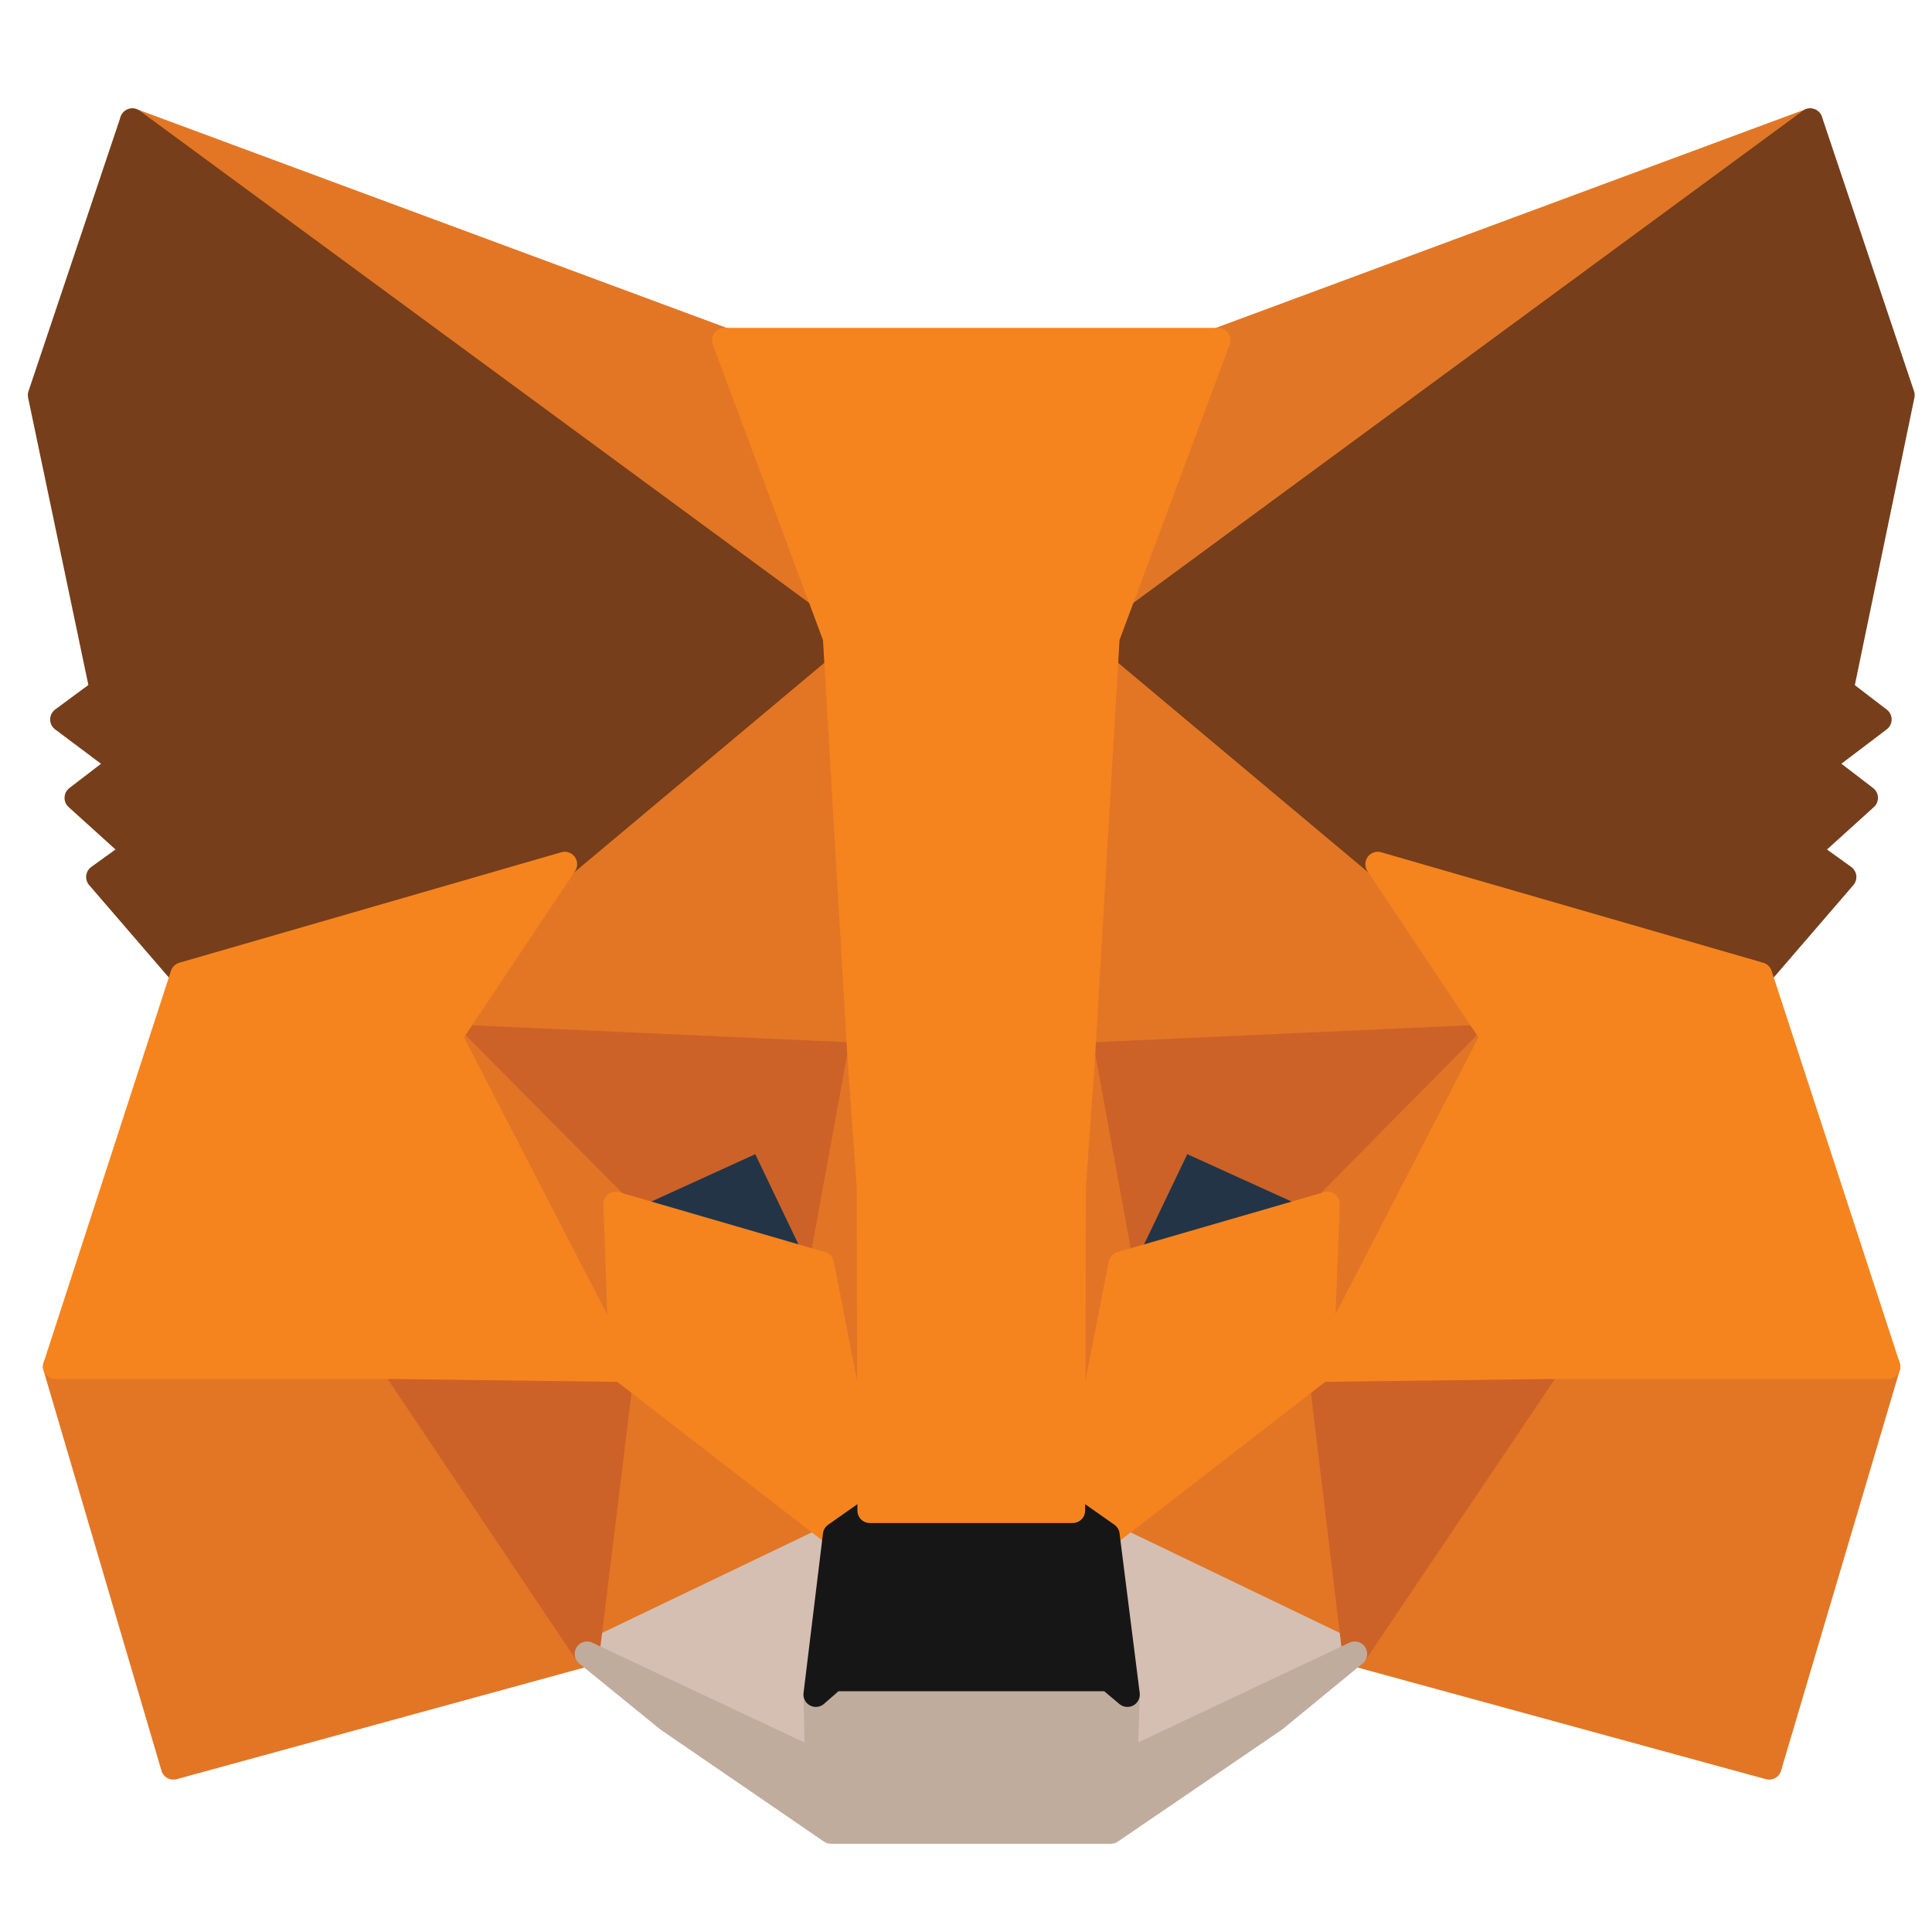
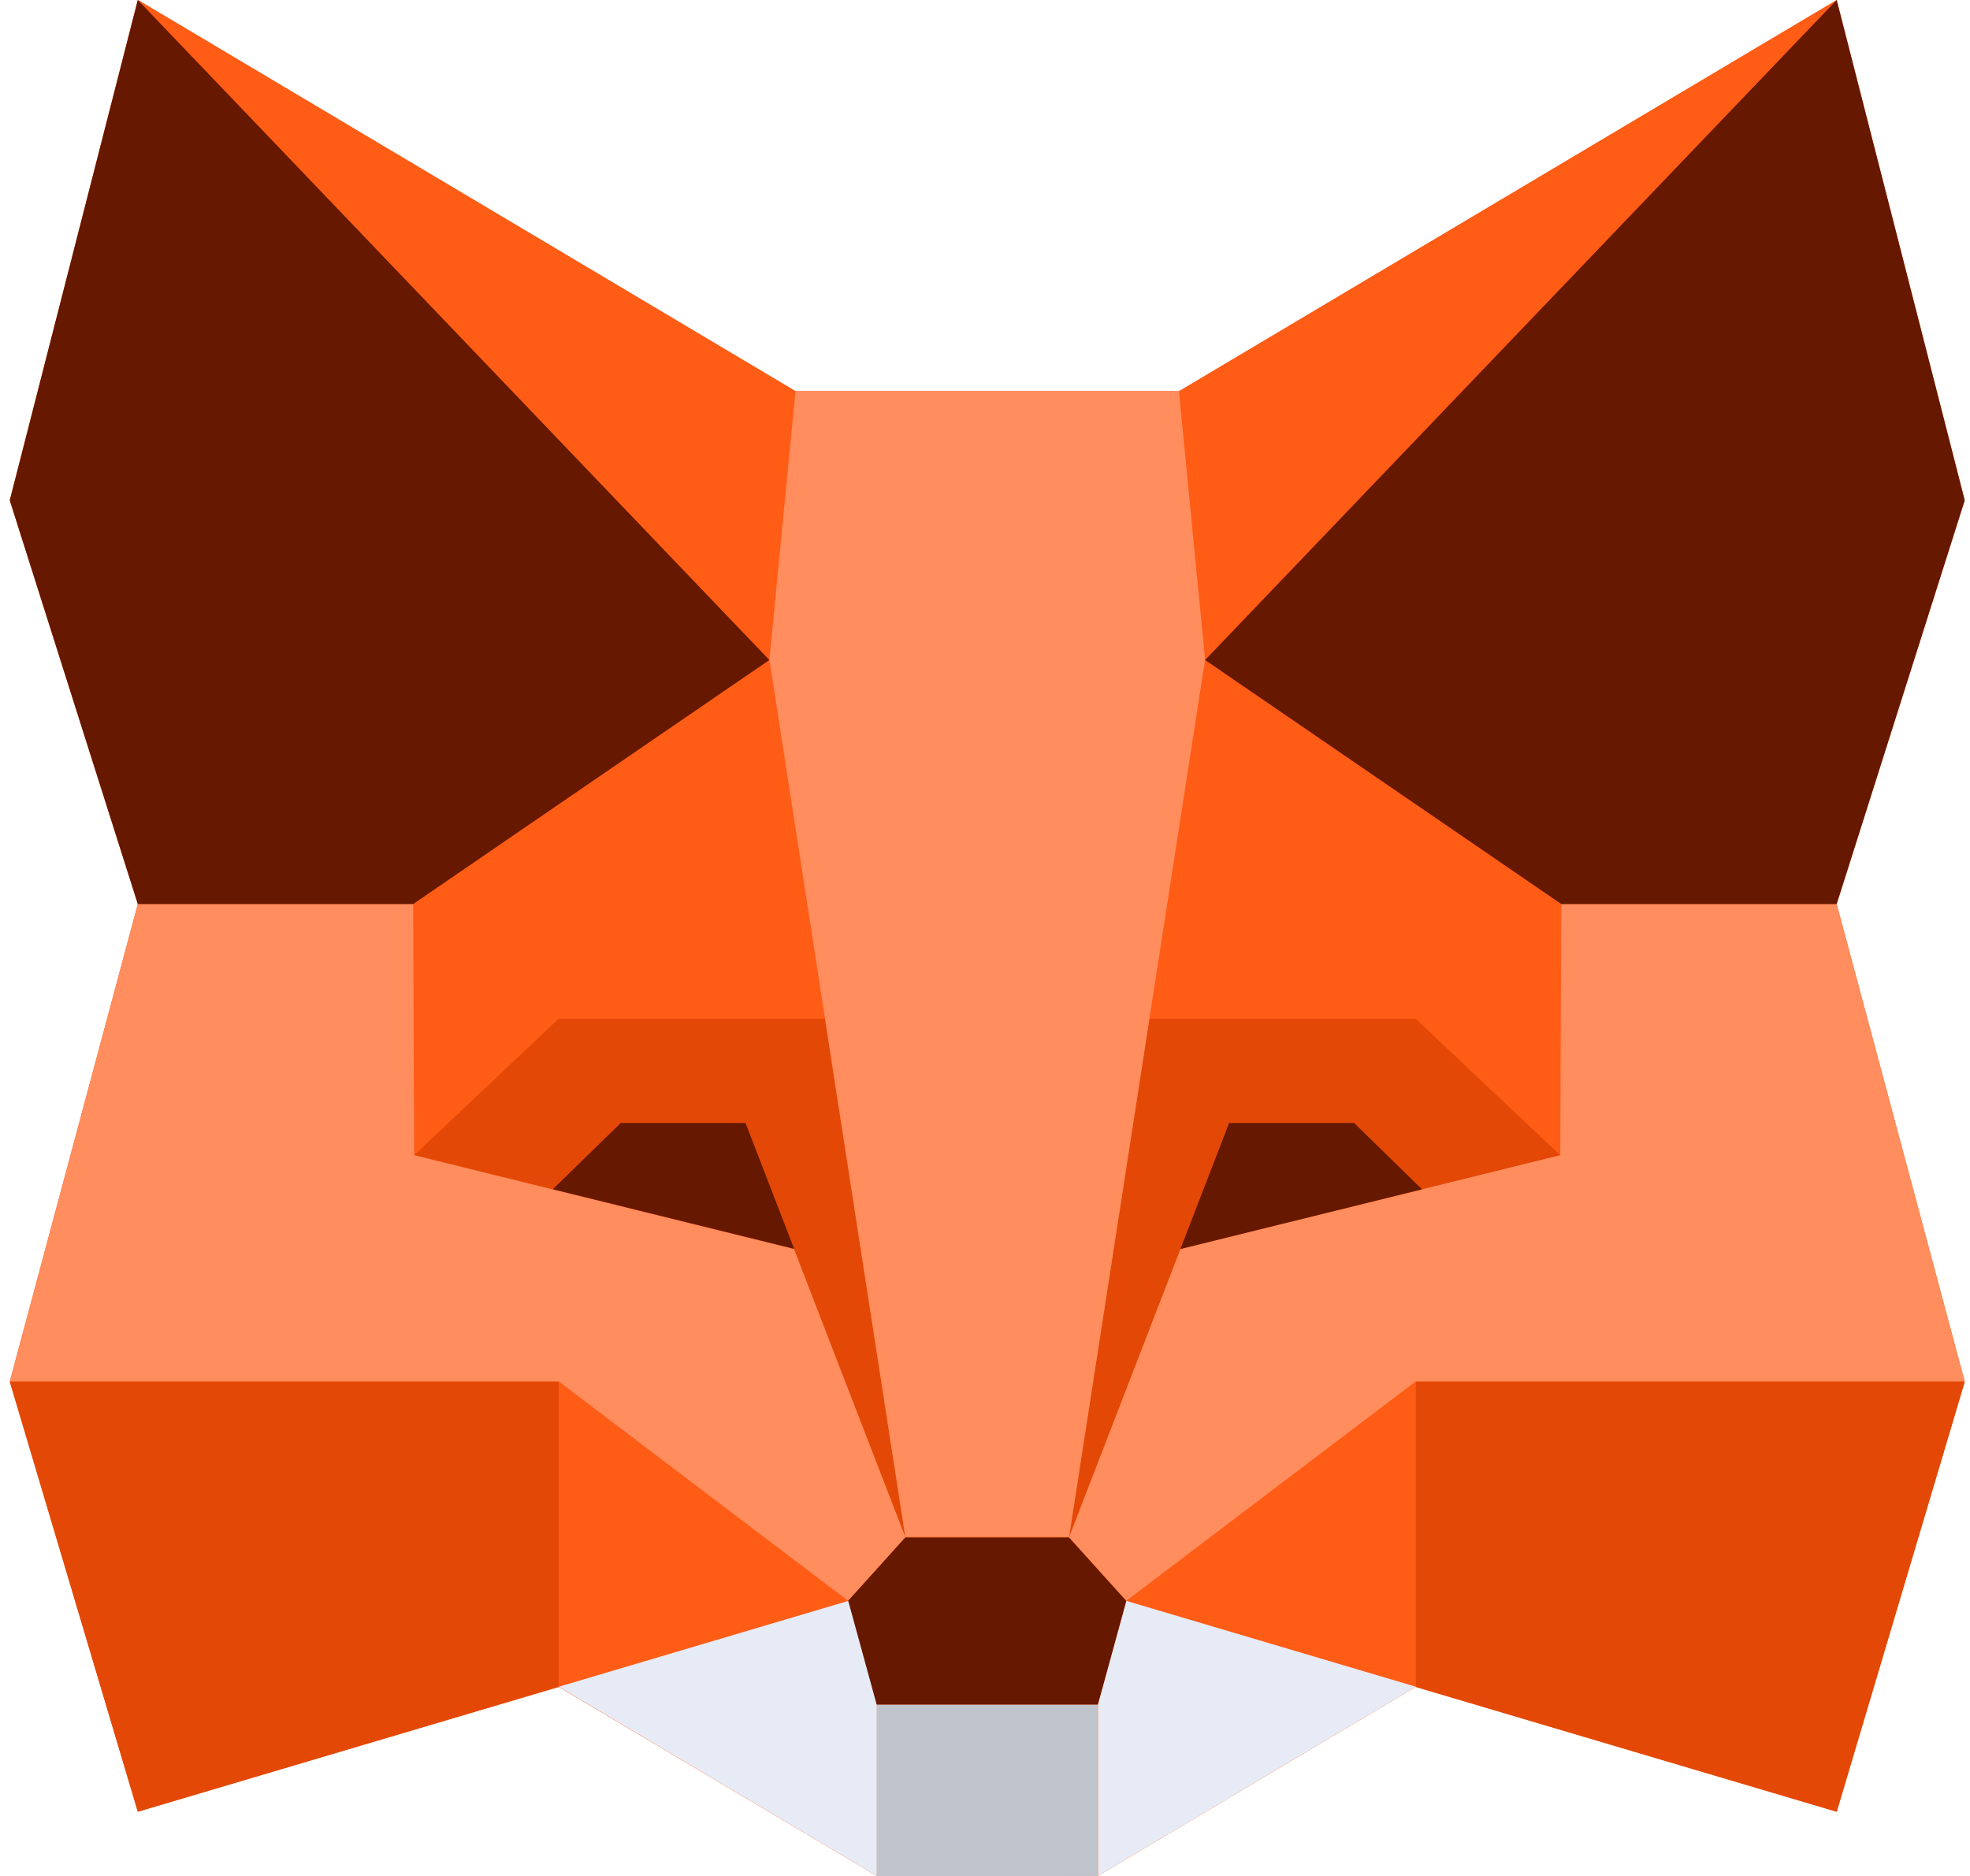
- <svg xmlns="http://www.w3.org/2000/svg" width="96" height="96" fill="none">
-   <path fill="#E17726" stroke="#E17726" stroke-linecap="round" stroke-linejoin="round" stroke-width="1.232" d="M89.947 6 53.803 32.563l6.721-15.655L89.947 6Z" />
-   <path fill="#E27625" stroke="#E27625" stroke-linecap="round" stroke-linejoin="round" stroke-width="1.232" d="m6.576 6 35.822 26.81L36 16.908 6.576 6ZM76.933 67.59 67.316 82.18l20.593 5.632 5.899-19.905-16.875-.319ZM2.75 67.908l5.864 19.904 20.556-5.63-9.58-14.593-16.84.32Z" />
-   <path fill="#E27625" stroke="#E27625" stroke-linecap="round" stroke-linejoin="round" stroke-width="1.232" d="m28.062 42.94-5.72 8.57 20.378.921-.68-21.781-13.978 12.29ZM68.46 42.94 54.267 30.402l-.465 22.03 20.378-.922-5.72-8.57ZM29.17 82.181l12.334-5.914-10.618-8.217-1.716 14.131ZM55.018 76.267l12.298 5.914-1.68-14.131-10.618 8.217Z" />
-   <path fill="#D5BFB2" stroke="#D5BFB2" stroke-linecap="round" stroke-linejoin="round" stroke-width="1.232" d="m67.317 82.181-12.299-5.914L56.02 84.2l-.107 3.365 11.405-5.384ZM29.17 82.181l11.44 5.384-.07-3.365.965-7.933L29.17 82.18Z" />
-   <path fill="#233447" stroke="#233447" stroke-linecap="round" stroke-linejoin="round" stroke-width="1.232" d="m40.825 62.808-10.224-2.975 7.221-3.293 3.003 6.268ZM55.697 62.808 58.7 56.54l7.258 3.293-10.26 2.975Z" />
-   <path fill="#CC6228" stroke="#CC6228" stroke-linecap="round" stroke-linejoin="round" stroke-width="1.232" d="m29.17 82.181 1.788-14.591-11.368.318 9.58 14.273ZM65.565 67.59l1.752 14.591 9.616-14.273-11.368-.319ZM74.18 51.51l-20.377.921 1.895 10.377L58.7 56.54l7.257 3.293 8.223-8.322ZM30.6 59.833l7.222-3.293 3.003 6.268 1.895-10.377-20.378-.92 8.259 8.322Z" />
-   <path fill="#E27525" stroke="#E27525" stroke-linecap="round" stroke-linejoin="round" stroke-width="1.232" d="m22.342 51.51 8.545 16.54-.286-8.217-8.259-8.322ZM65.958 59.833l-.322 8.217 8.545-16.54-8.223 8.323ZM42.72 52.431l-1.895 10.377 2.396 12.255.536-16.15-1.037-6.482ZM53.803 52.431l-1.001 6.446.5 16.186 2.396-12.255-1.895-10.377Z" />
-   <path fill="#F5841F" stroke="#F5841F" stroke-linecap="round" stroke-linejoin="round" stroke-width="1.232" d="m55.698 62.808-2.395 12.255 1.716 1.204 10.617-8.217.322-8.217-10.26 2.975ZM30.6 59.833l.287 8.217 10.618 8.217 1.716-1.204-2.396-12.255-10.224-2.975Z" />
-   <path fill="#C0AC9D" stroke="#C0AC9D" stroke-linecap="round" stroke-linejoin="round" stroke-width="1.232" d="m55.912 87.564.107-3.364-.93-.78H41.434l-.894.78.072 3.364-11.44-5.383 4.004 3.258L41.29 91h13.907l8.151-5.56 3.969-3.259-11.405 5.383Z" />
-   <path fill="#161616" stroke="#161616" stroke-linecap="round" stroke-linejoin="round" stroke-width="1.232" d="m55.019 76.267-1.717-1.205H43.221l-1.716 1.205-.966 7.933.894-.78H55.09l.93.78-1.002-7.933Z" />
-   <path fill="#763E1A" stroke="#763E1A" stroke-linecap="round" stroke-linejoin="round" stroke-width="1.232" d="m91.484 34.298 3.039-14.663L89.947 6 55.018 31.677 68.46 42.94l18.984 5.49 4.183-4.853-1.823-1.31 2.895-2.621-2.216-1.7 2.896-2.196-1.895-1.452ZM2 19.635l3.075 14.663-1.967 1.452 2.932 2.196-2.217 1.7 2.896 2.62-1.823 1.311 4.183 4.852 18.983-5.49 13.442-11.262L6.577 6 2 19.635Z" />
-   <path fill="#F5841F" stroke="#F5841F" stroke-linecap="round" stroke-linejoin="round" stroke-width="1.232" d="M87.444 48.43 68.46 42.94l5.72 8.57-8.544 16.54 11.297-.142h16.875L87.444 48.43ZM28.062 42.94 9.08 48.43 2.75 67.907h16.838l11.298.142-8.545-16.54 5.72-8.57ZM53.803 52.431l1.215-20.754 5.506-14.769H35.999l5.505 14.77L42.72 52.43l.465 6.517.035 16.115h10.082l.036-16.115.465-6.517Z" />
-   <path fill="#000" fill-opacity=".1" d="M-1105-620h2597v-2h-2597v2Zm2598 1V948h2V-619h-2Zm-1 1568h-2597v2h2597v-2Zm-2598-1V-619h-2V948h2Zm1 1c-.55 0-1-.448-1-1h-2c0 1.657 1.34 3 3 3v-2Zm2598-1c0 .552-.45 1-1 1v2c1.66 0 3-1.343 3-3h-2Zm-1-1568c.55 0 1 .448 1 1h2c0-1.657-1.34-3-3-3v2Zm-2597-2c-1.66 0-3 1.343-3 3h2c0-.552.45-1 1-1v-2Z" />
+ <svg xmlns="http://www.w3.org/2000/svg" width="126" height="120" viewBox="0 0 126 120" fill="none">
+   <path d="M117.474 115.892L90.541 107.908L70.229 119.995L56.059 119.989L35.735 107.908L8.814 115.892L0.625 88.372L8.814 57.829L0.625 32.005L8.814 0L50.881 25.019H75.407L117.474 0L125.663 32.005L117.474 57.829L125.663 88.372L117.474 115.892Z" fill="#FF5C16" />
+   <path d="M8.828 0L50.895 25.037L49.222 42.219L8.828 0Z" fill="#FF5C16" />
+   <path d="M35.75 88.383L54.259 102.419L35.75 107.908V88.383Z" fill="#FF5C16" />
+   <path d="M52.778 65.181L49.22 42.234L26.449 57.838L26.438 57.832V57.844L26.508 73.905L35.742 65.181H35.748H52.778Z" fill="#FF5C16" />
+   <path d="M117.481 0L75.414 25.037L77.081 42.219L117.481 0Z" fill="#FF5C16" />
+   <path d="M90.556 88.383L72.047 102.419L90.556 107.908V88.383Z" fill="#FF5C16" />
+   <path d="M99.865 57.844H99.871H99.865V57.832L99.86 57.838L77.089 42.234L73.531 65.181H90.561L99.801 73.905L99.865 57.844Z" fill="#FF5C16" />
+   <path d="M35.735 107.908L8.814 115.891L0.625 88.383H35.735V107.908Z" fill="#E34807" />
+   <path d="M52.76 65.172L57.902 98.345L50.776 79.9L26.484 73.901L35.724 65.172H52.754H52.76Z" fill="#E34807" />
+   <path d="M90.555 107.908L117.476 115.891L125.665 88.383H90.555V107.908Z" fill="#E34807" />
+   <path d="M73.517 65.172L68.375 98.345L75.502 79.9L99.793 73.901L90.547 65.172H73.517Z" fill="#E34807" />
+   <path d="M0.625 88.371L8.814 57.828H26.425L26.49 73.895L50.781 79.895L57.908 98.339L54.245 102.401L35.735 88.365H0.625V88.371Z" fill="#FF8D5D" />
+   <path d="M125.658 88.371L117.469 57.828H99.858L99.793 73.895L75.502 79.895L68.375 98.339L72.038 102.401L90.547 88.365H125.658V88.371Z" fill="#FF8D5D" />
+   <path d="M75.404 25.016H63.141H50.878L49.211 42.198L57.905 98.318H68.377L77.077 42.198L75.404 25.016Z" fill="#FF8D5D" />
+   <path d="M8.814 0L0.625 32.005L8.814 57.829H26.425L49.208 42.219L8.814 0Z" fill="#661800" />
+   <path d="M47.681 71.834H39.703L35.359 76.072L50.792 79.882L47.681 71.828V71.834Z" fill="#661800" />
+   <path d="M117.472 0L125.661 32.005L117.472 57.829H99.861L77.078 42.219L117.472 0Z" fill="#661800" />
+   <path d="M78.617 71.834H86.607L90.951 76.078L75.5 79.894L78.617 71.828V71.834Z" fill="#661800" />
+   <path d="M70.219 109.047L72.039 102.414L68.376 98.352H57.898L54.234 102.414L56.054 109.047" fill="#661800" />
+   <path d="M70.22 109.047V120.001H56.055V109.047H70.22Z" fill="#C0C4CD" />
+   <path d="M35.742 107.895L56.071 119.994V109.04L54.251 102.406L35.742 107.895Z" fill="#E7EBF6" />
+   <path d="M90.555 107.895L70.227 119.994V109.04L72.046 102.406L90.555 107.895Z" fill="#E7EBF6" />
</svg>
